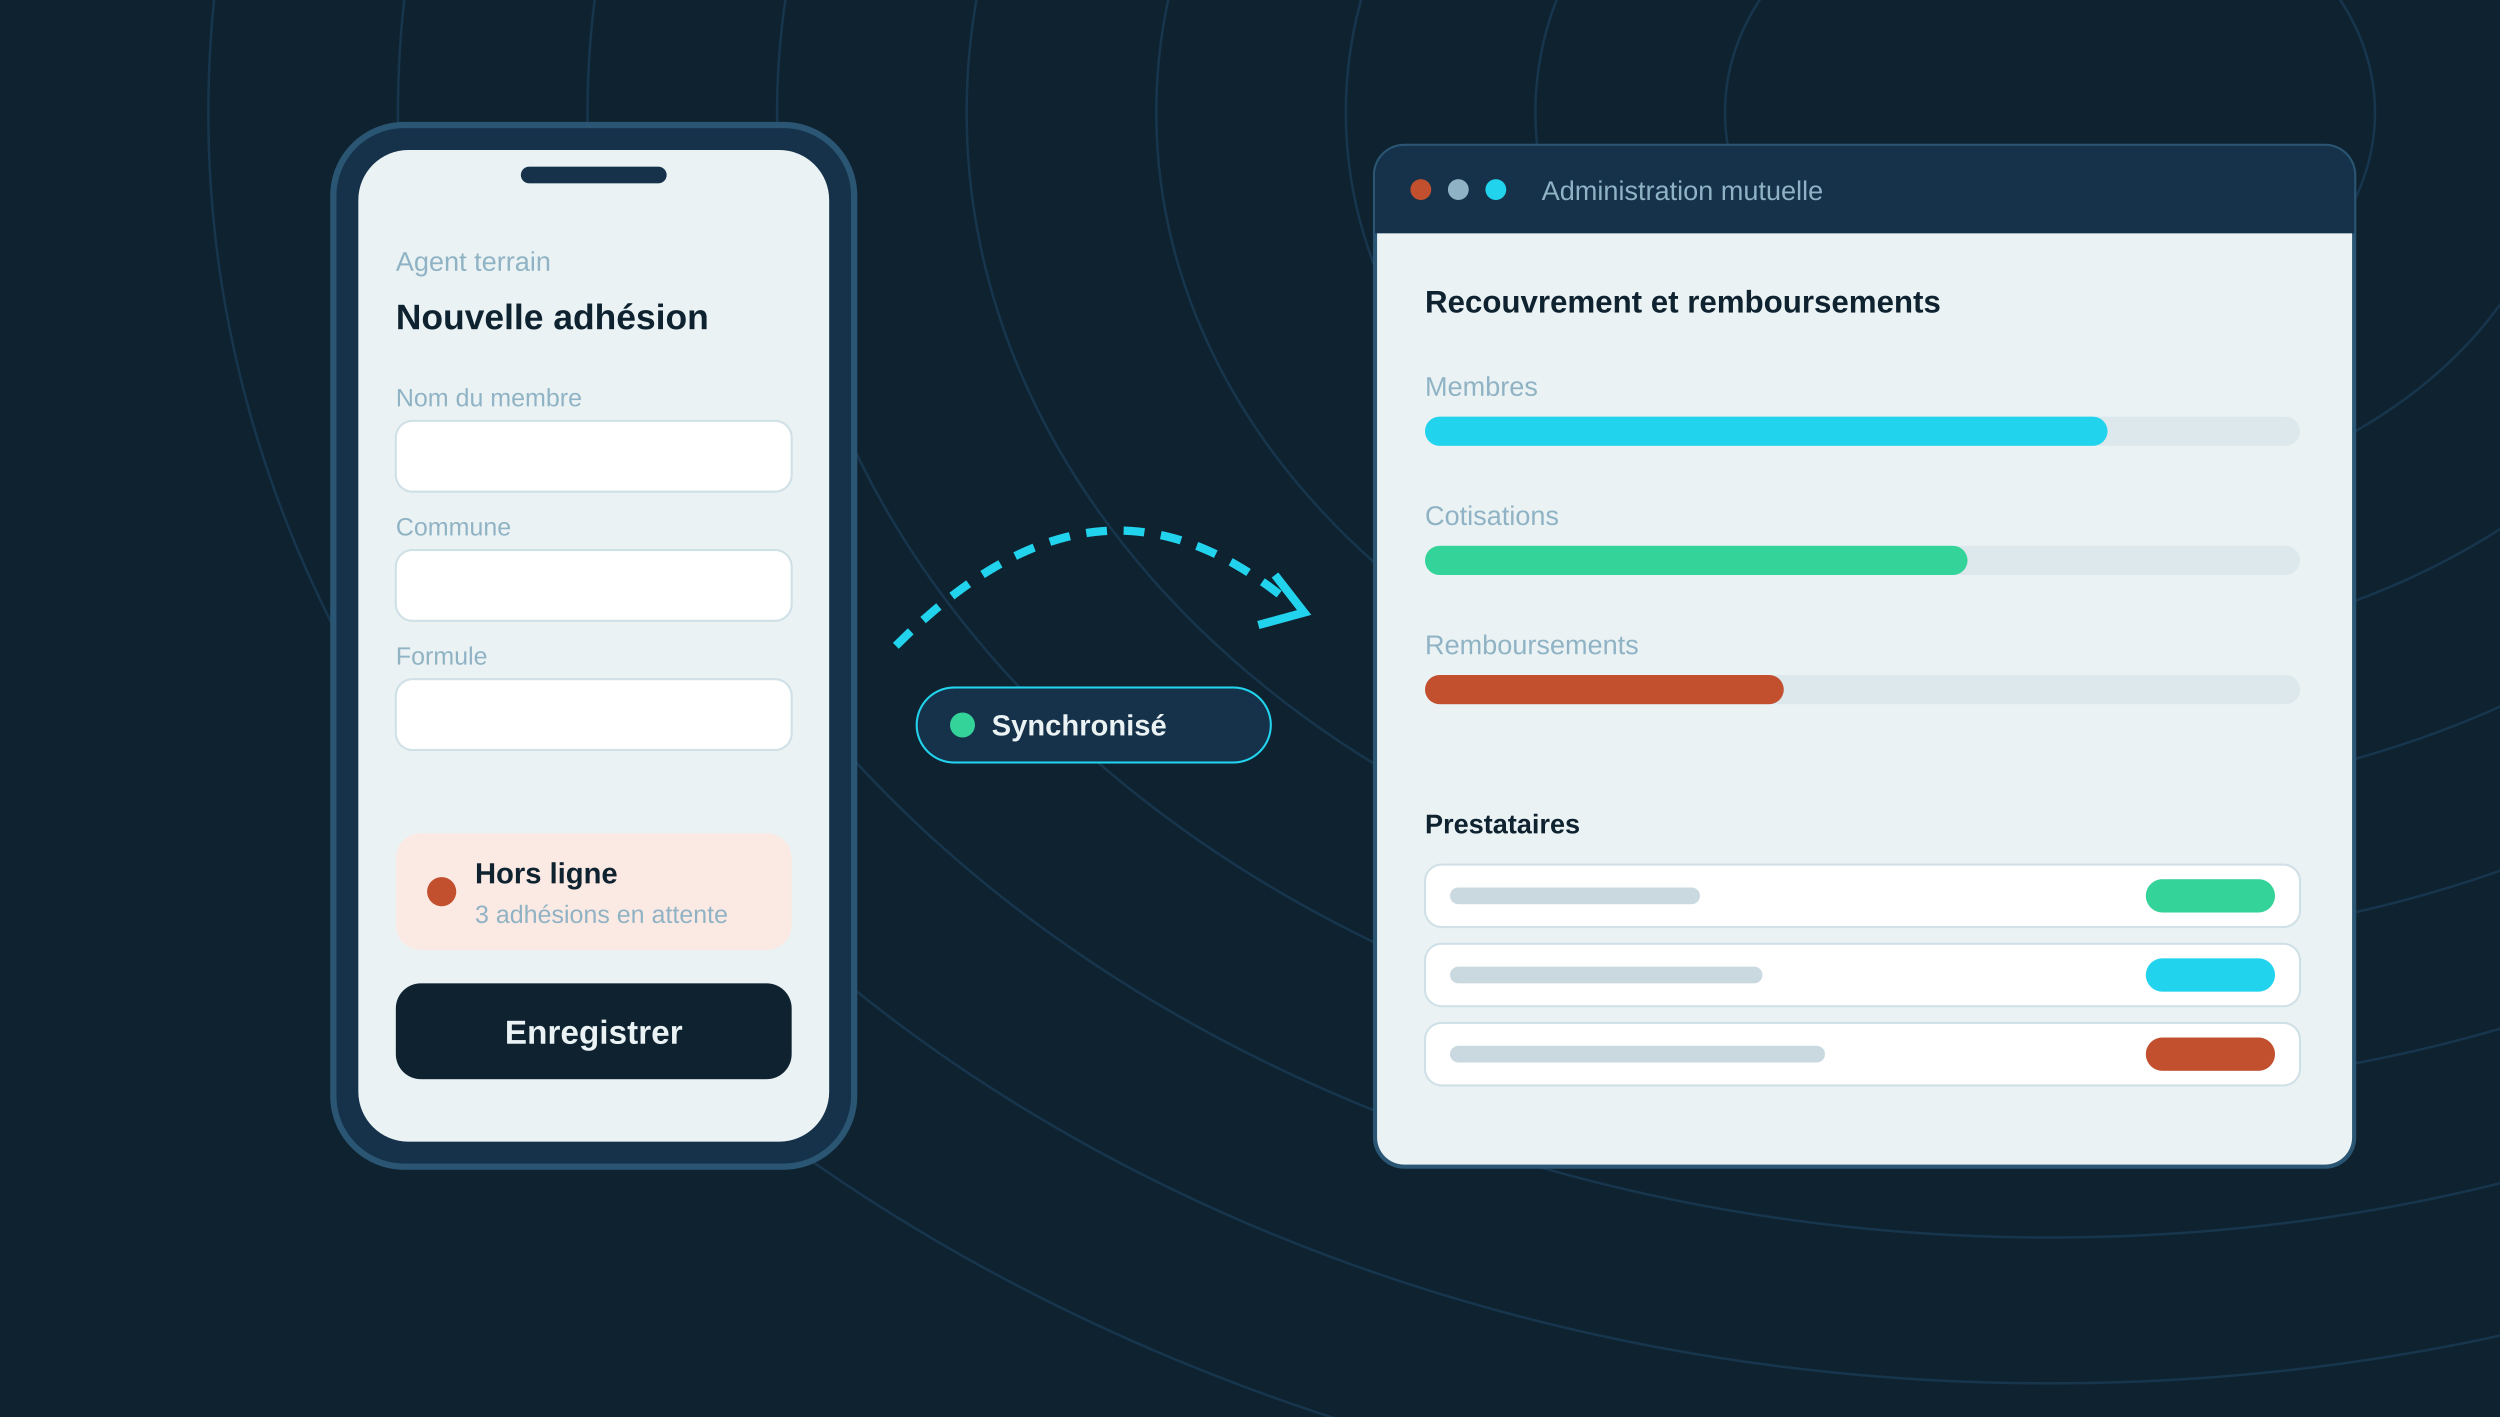
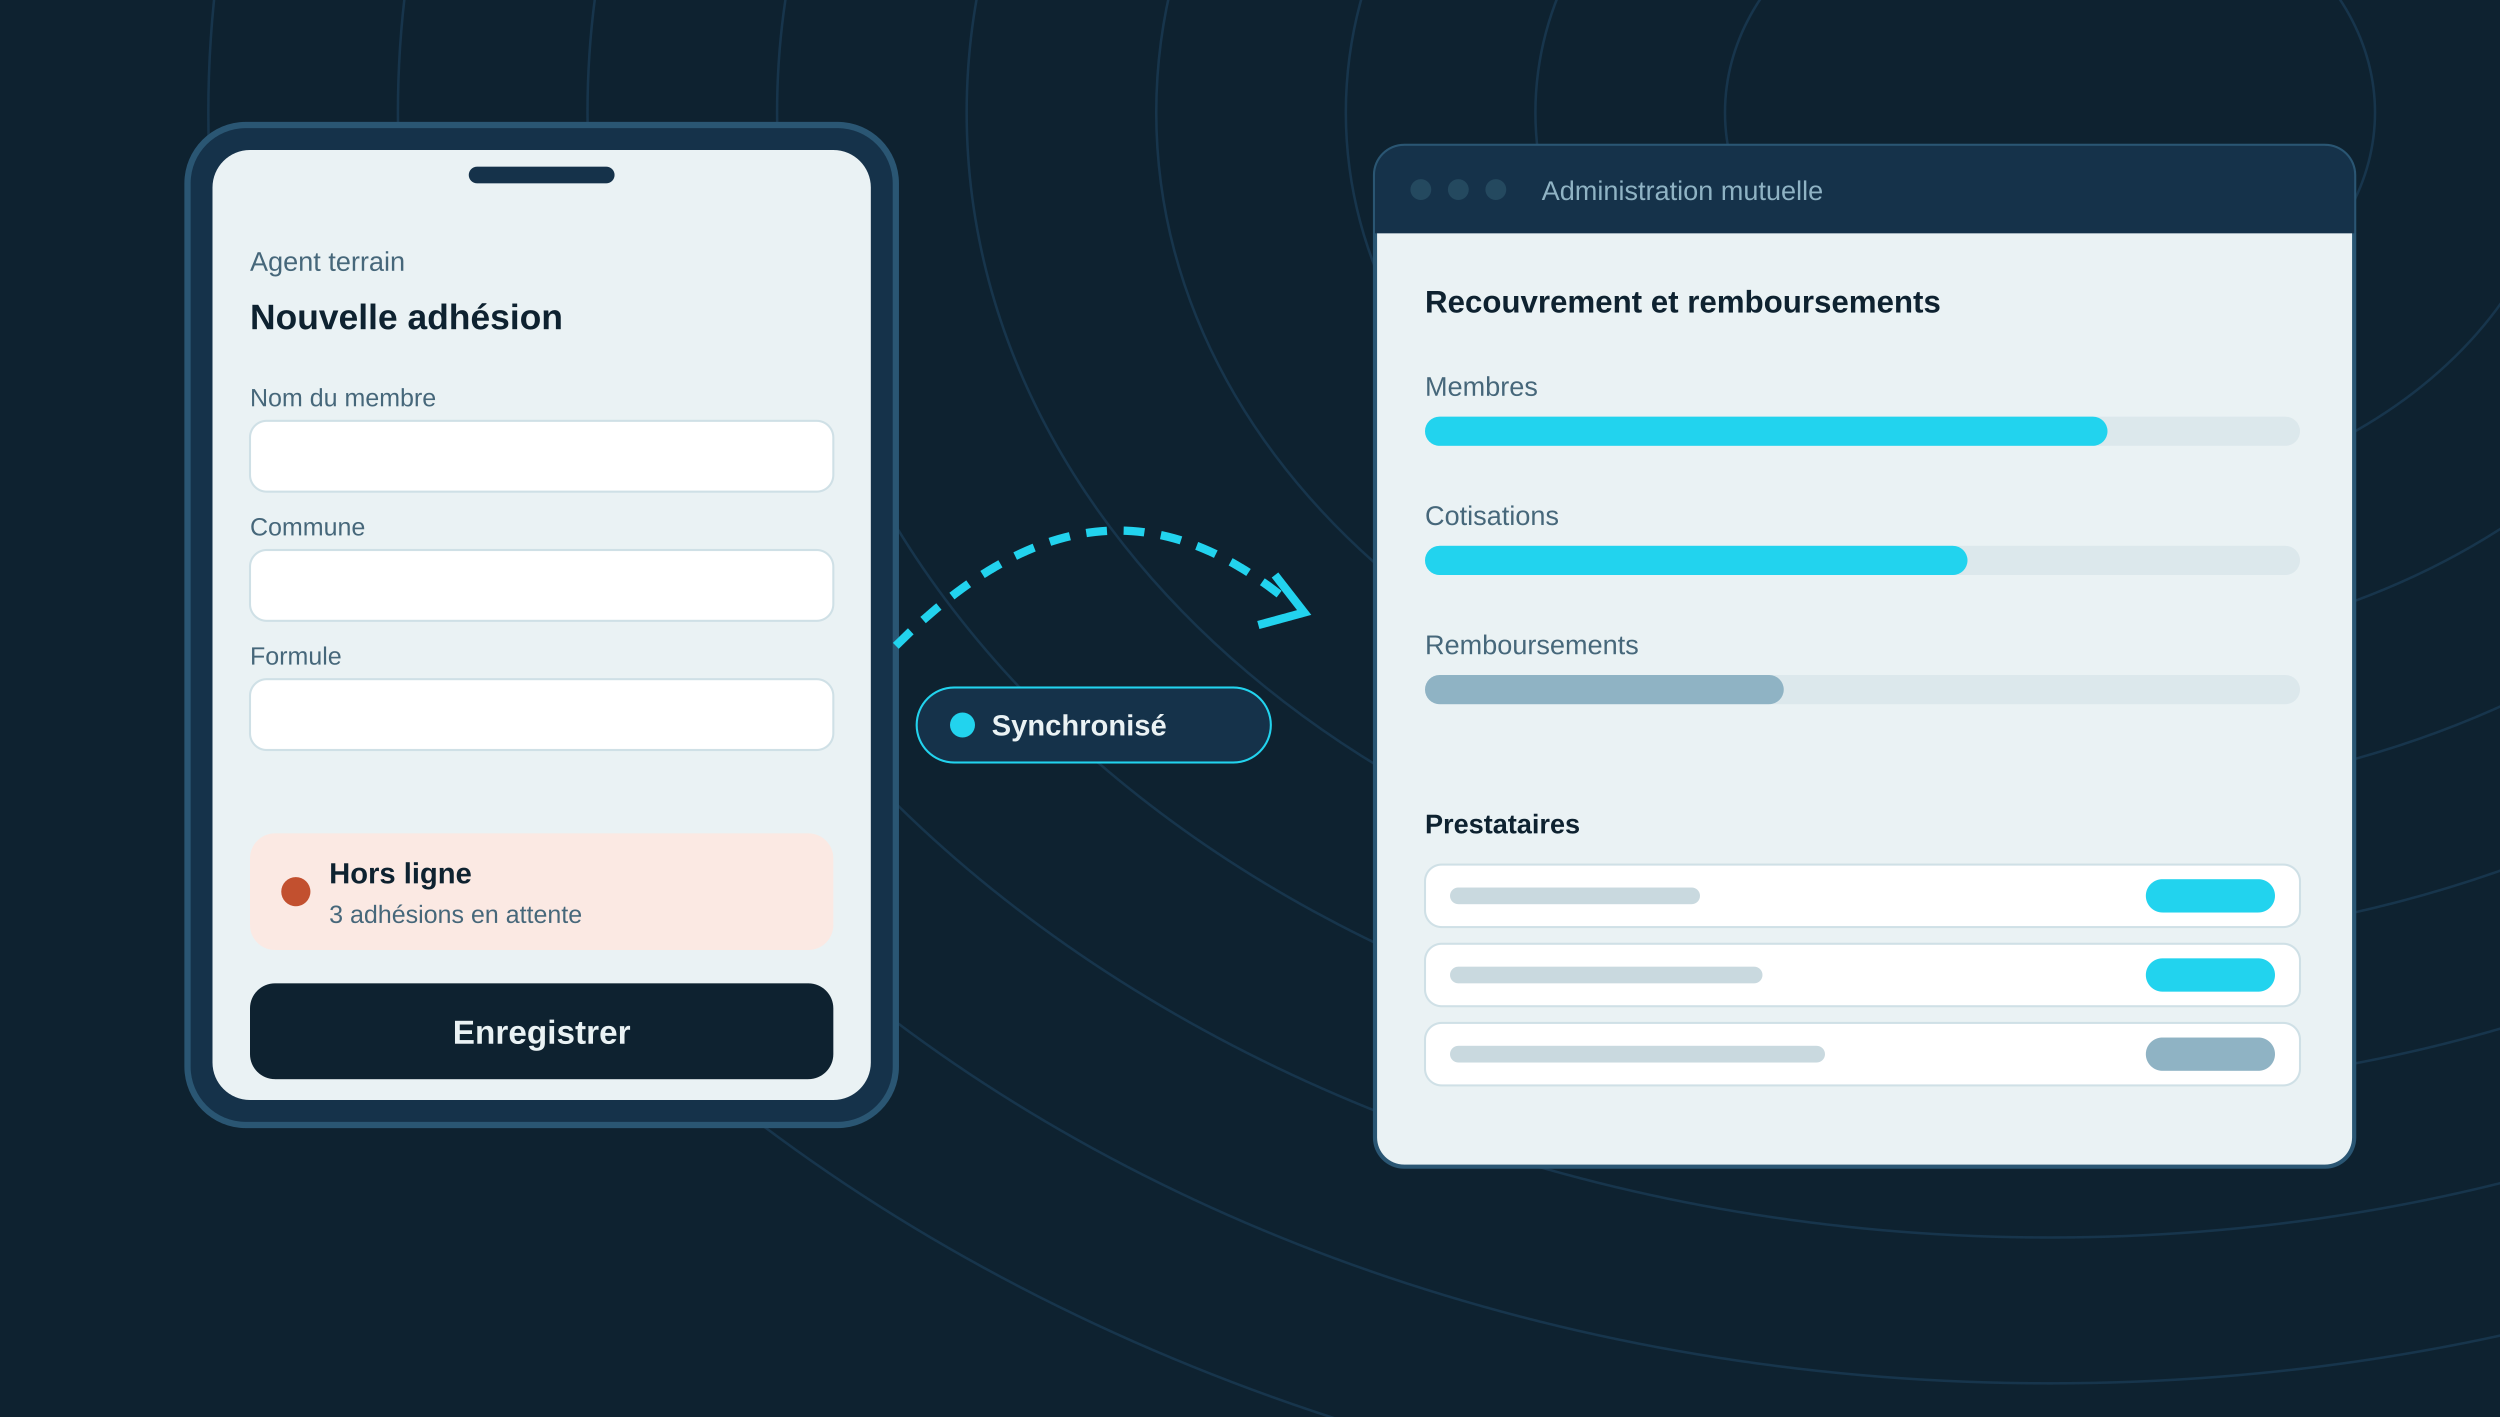
<svg xmlns="http://www.w3.org/2000/svg" viewBox="0 90 1200 680" width="1200" height="680">
  <rect width="1200" height="800" fill="#0E2230" />
  <g fill="none" stroke="#17354C" stroke-width="1.2">
    <ellipse cx="984" cy="144.0" rx="156.0" ry="120" />
    <ellipse cx="984" cy="144.0" rx="247.0" ry="190" />
    <ellipse cx="984" cy="144.0" rx="338.0" ry="260" />
    <ellipse cx="984" cy="144.0" rx="429.0" ry="330" />
    <ellipse cx="984" cy="144.0" rx="520.0" ry="400" />
    <ellipse cx="984" cy="144.0" rx="611.0" ry="470" />
    <ellipse cx="984" cy="144.0" rx="702.0" ry="540" />
    <ellipse cx="984" cy="144.0" rx="793.0" ry="610" />
    <ellipse cx="984" cy="144.0" rx="884.0" ry="680" />
  </g>
-   <g transform="translate(160,150)">
-     <rect width="250" height="500" rx="34" fill="#15324A" stroke="#2A5673" stroke-width="3" />
-     <rect x="12" y="12" width="226" height="476" rx="24" fill="#EAF2F4" />
-     <rect x="90.0" y="20" width="70" height="8" rx="4" fill="#15324A" />
-     <text x="30" y="70" font-family="IBM Plex Sans, Segoe UI, Arial, sans-serif" font-size="13" font-weight="400" fill="#8FB3C4" text-anchor="start">Agent terrain</text>
+   <g transform="translate(90,150)">
+     <rect width="340" height="480" rx="28" fill="#15324A" stroke="#2A5673" stroke-width="3" />
+     <rect x="12" y="12" width="316" height="456" rx="18" fill="#EAF2F4" />
+     <rect x="135" y="20" width="70" height="8" rx="4" fill="#15324A" />
+     <text x="30" y="70" font-family="IBM Plex Sans, Segoe UI, Arial, sans-serif" font-size="13" font-weight="400" fill="#46677A" text-anchor="start">Agent terrain</text>
    <text x="30" y="98" font-family="IBM Plex Sans, Segoe UI, Arial, sans-serif" font-size="17" font-weight="700" fill="#0E2230" text-anchor="start">Nouvelle adhésion</text>
-     <text x="30" y="135" font-family="IBM Plex Sans, Segoe UI, Arial, sans-serif" font-size="12" font-weight="400" fill="#8FB3C4" text-anchor="start">Nom du membre</text>
-     <rect x="30" y="142" width="190" height="34" rx="8" fill="#fff" stroke="#CFE0E6" />
-     <text x="30" y="197" font-family="IBM Plex Sans, Segoe UI, Arial, sans-serif" font-size="12" font-weight="400" fill="#8FB3C4" text-anchor="start">Commune</text>
-     <rect x="30" y="204" width="190" height="34" rx="8" fill="#fff" stroke="#CFE0E6" />
-     <text x="30" y="259" font-family="IBM Plex Sans, Segoe UI, Arial, sans-serif" font-size="12" font-weight="400" fill="#8FB3C4" text-anchor="start">Formule</text>
-     <rect x="30" y="266" width="190" height="34" rx="8" fill="#fff" stroke="#CFE0E6" />
-     <rect x="30" y="340" width="190" height="56" rx="12" fill="#FBE9E3" />
+     <text x="30" y="135" font-family="IBM Plex Sans, Segoe UI, Arial, sans-serif" font-size="12" font-weight="400" fill="#46677A" text-anchor="start">Nom du membre</text>
+     <rect x="30" y="142" width="280" height="34" rx="8" fill="#fff" stroke="#CFE0E6" />
+     <text x="30" y="197" font-family="IBM Plex Sans, Segoe UI, Arial, sans-serif" font-size="12" font-weight="400" fill="#46677A" text-anchor="start">Commune</text>
+     <rect x="30" y="204" width="280" height="34" rx="8" fill="#fff" stroke="#CFE0E6" />
+     <text x="30" y="259" font-family="IBM Plex Sans, Segoe UI, Arial, sans-serif" font-size="12" font-weight="400" fill="#46677A" text-anchor="start">Formule</text>
+     <rect x="30" y="266" width="280" height="34" rx="8" fill="#fff" stroke="#CFE0E6" />
+     <rect x="30" y="340" width="280" height="56" rx="12" fill="#FBE9E3" />
    <circle cx="52" cy="368" r="7" fill="#C2502F" />
    <text x="68" y="364" font-family="IBM Plex Sans, Segoe UI, Arial, sans-serif" font-size="14" font-weight="600" fill="#0E2230" text-anchor="start">Hors ligne</text>
-     <text x="68" y="383" font-family="IBM Plex Sans, Segoe UI, Arial, sans-serif" font-size="12" font-weight="400" fill="#8FB3C4" text-anchor="start">3 adhésions en attente</text>
-     <rect x="30" y="412" width="190" height="46" rx="12" fill="#0E2230" />
-     <text x="125" y="441" font-family="IBM Plex Sans, Segoe UI, Arial, sans-serif" font-size="16" font-weight="600" fill="#EAF2F4" text-anchor="middle">Enregistrer</text>
+     <text x="68" y="383" font-family="IBM Plex Sans, Segoe UI, Arial, sans-serif" font-size="12" font-weight="400" fill="#46677A" text-anchor="start">3 adhésions en attente</text>
+     <rect x="30" y="412" width="280" height="46" rx="12" fill="#0E2230" />
+     <text x="170" y="441" font-family="IBM Plex Sans, Segoe UI, Arial, sans-serif" font-size="16" font-weight="600" fill="#EAF2F4" text-anchor="middle">Enregistrer</text>
  </g>
  <path d="M430 400 C 500 330, 560 330, 620 380" stroke="#22D3EE" stroke-width="4" fill="none" stroke-dasharray="10 8" />
  <path d="M612 366 L626 384 L604 390" stroke="#22D3EE" stroke-width="4" fill="none" />
  <rect x="440" y="420" width="170" height="36" rx="18" fill="#15324A" stroke="#22D3EE" />
-   <circle cx="462" cy="438" r="6" fill="#34D399" />
+   <circle cx="462" cy="438" r="6" fill="#22D3EE" />
  <text x="476" y="443" font-family="IBM Plex Sans, Segoe UI, Arial, sans-serif" font-size="14" font-weight="600" fill="#EAF2F4" text-anchor="start">Synchronisé</text>
  <g transform="translate(660,160)">
    <rect width="470" height="490" rx="14" fill="#EAF2F4" stroke="#2A5673" stroke-width="2" />
    <path d="M0 14 a14 14 0 0 1 14 -14 h442 a14 14 0 0 1 14 14 v28 h-470 z" fill="#15324A" />
-     <circle cx="22" cy="21" r="5" fill="#C2502F" />
-     <circle cx="40" cy="21" r="5" fill="#8FB3C4" />
-     <circle cx="58" cy="21" r="5" fill="#22D3EE" />
+     <circle cx="22" cy="21" r="5" fill="#24495F" />
+     <circle cx="40" cy="21" r="5" fill="#24495F" />
+     <circle cx="58" cy="21" r="5" fill="#24495F" />
    <text x="80" y="26" font-family="IBM Plex Sans, Segoe UI, Arial, sans-serif" font-size="13" font-weight="400" fill="#8FB3C4" text-anchor="start">Administration mutuelle</text>
    <text x="24" y="80" font-family="IBM Plex Sans, Segoe UI, Arial, sans-serif" font-size="15" font-weight="700" fill="#0E2230" text-anchor="start">Recouvrement et remboursements</text>
-     <text x="24" y="120" font-family="IBM Plex Sans, Segoe UI, Arial, sans-serif" font-size="13" font-weight="400" fill="#8FB3C4" text-anchor="start">Membres</text>
+     <text x="24" y="120" font-family="IBM Plex Sans, Segoe UI, Arial, sans-serif" font-size="13" font-weight="400" fill="#46677A" text-anchor="start">Membres</text>
    <rect x="24" y="130" width="420" height="14" rx="7" fill="#DCE8EC" />
    <rect x="24" y="130" width="327.6" height="14" rx="7" fill="#22D3EE" />
-     <text x="24" y="182" font-family="IBM Plex Sans, Segoe UI, Arial, sans-serif" font-size="13" font-weight="400" fill="#8FB3C4" text-anchor="start">Cotisations</text>
+     <text x="24" y="182" font-family="IBM Plex Sans, Segoe UI, Arial, sans-serif" font-size="13" font-weight="400" fill="#46677A" text-anchor="start">Cotisations</text>
    <rect x="24" y="192" width="420" height="14" rx="7" fill="#DCE8EC" />
-     <rect x="24" y="192" width="260.4" height="14" rx="7" fill="#34D399" />
-     <text x="24" y="244" font-family="IBM Plex Sans, Segoe UI, Arial, sans-serif" font-size="13" font-weight="400" fill="#8FB3C4" text-anchor="start">Remboursements</text>
+     <rect x="24" y="192" width="260.4" height="14" rx="7" fill="#22D3EE" />
+     <text x="24" y="244" font-family="IBM Plex Sans, Segoe UI, Arial, sans-serif" font-size="13" font-weight="400" fill="#46677A" text-anchor="start">Remboursements</text>
    <rect x="24" y="254" width="420" height="14" rx="7" fill="#DCE8EC" />
-     <rect x="24" y="254" width="172.2" height="14" rx="7" fill="#C2502F" />
+     <rect x="24" y="254" width="172.2" height="14" rx="7" fill="#8FB3C4" />
    <text x="24" y="330" font-family="IBM Plex Sans, Segoe UI, Arial, sans-serif" font-size="13" font-weight="600" fill="#0E2230" text-anchor="start">Prestataires</text>
    <rect x="24" y="345" width="420" height="30" rx="8" fill="#fff" stroke="#CFE0E6" />
    <rect x="36" y="356" width="120" height="8" rx="4" fill="#C9D9DF" />
-     <rect x="370" y="352" width="62" height="16" rx="8" fill="#34D399" />
+     <rect x="370" y="352" width="62" height="16" rx="8" fill="#22D3EE" />
    <rect x="24" y="383" width="420" height="30" rx="8" fill="#fff" stroke="#CFE0E6" />
    <rect x="36" y="394" width="150" height="8" rx="4" fill="#C9D9DF" />
    <rect x="370" y="390" width="62" height="16" rx="8" fill="#22D3EE" />
    <rect x="24" y="421" width="420" height="30" rx="8" fill="#fff" stroke="#CFE0E6" />
    <rect x="36" y="432" width="180" height="8" rx="4" fill="#C9D9DF" />
-     <rect x="370" y="428" width="62" height="16" rx="8" fill="#C2502F" />
+     <rect x="370" y="428" width="62" height="16" rx="8" fill="#8FB3C4" />
  </g>
</svg>
